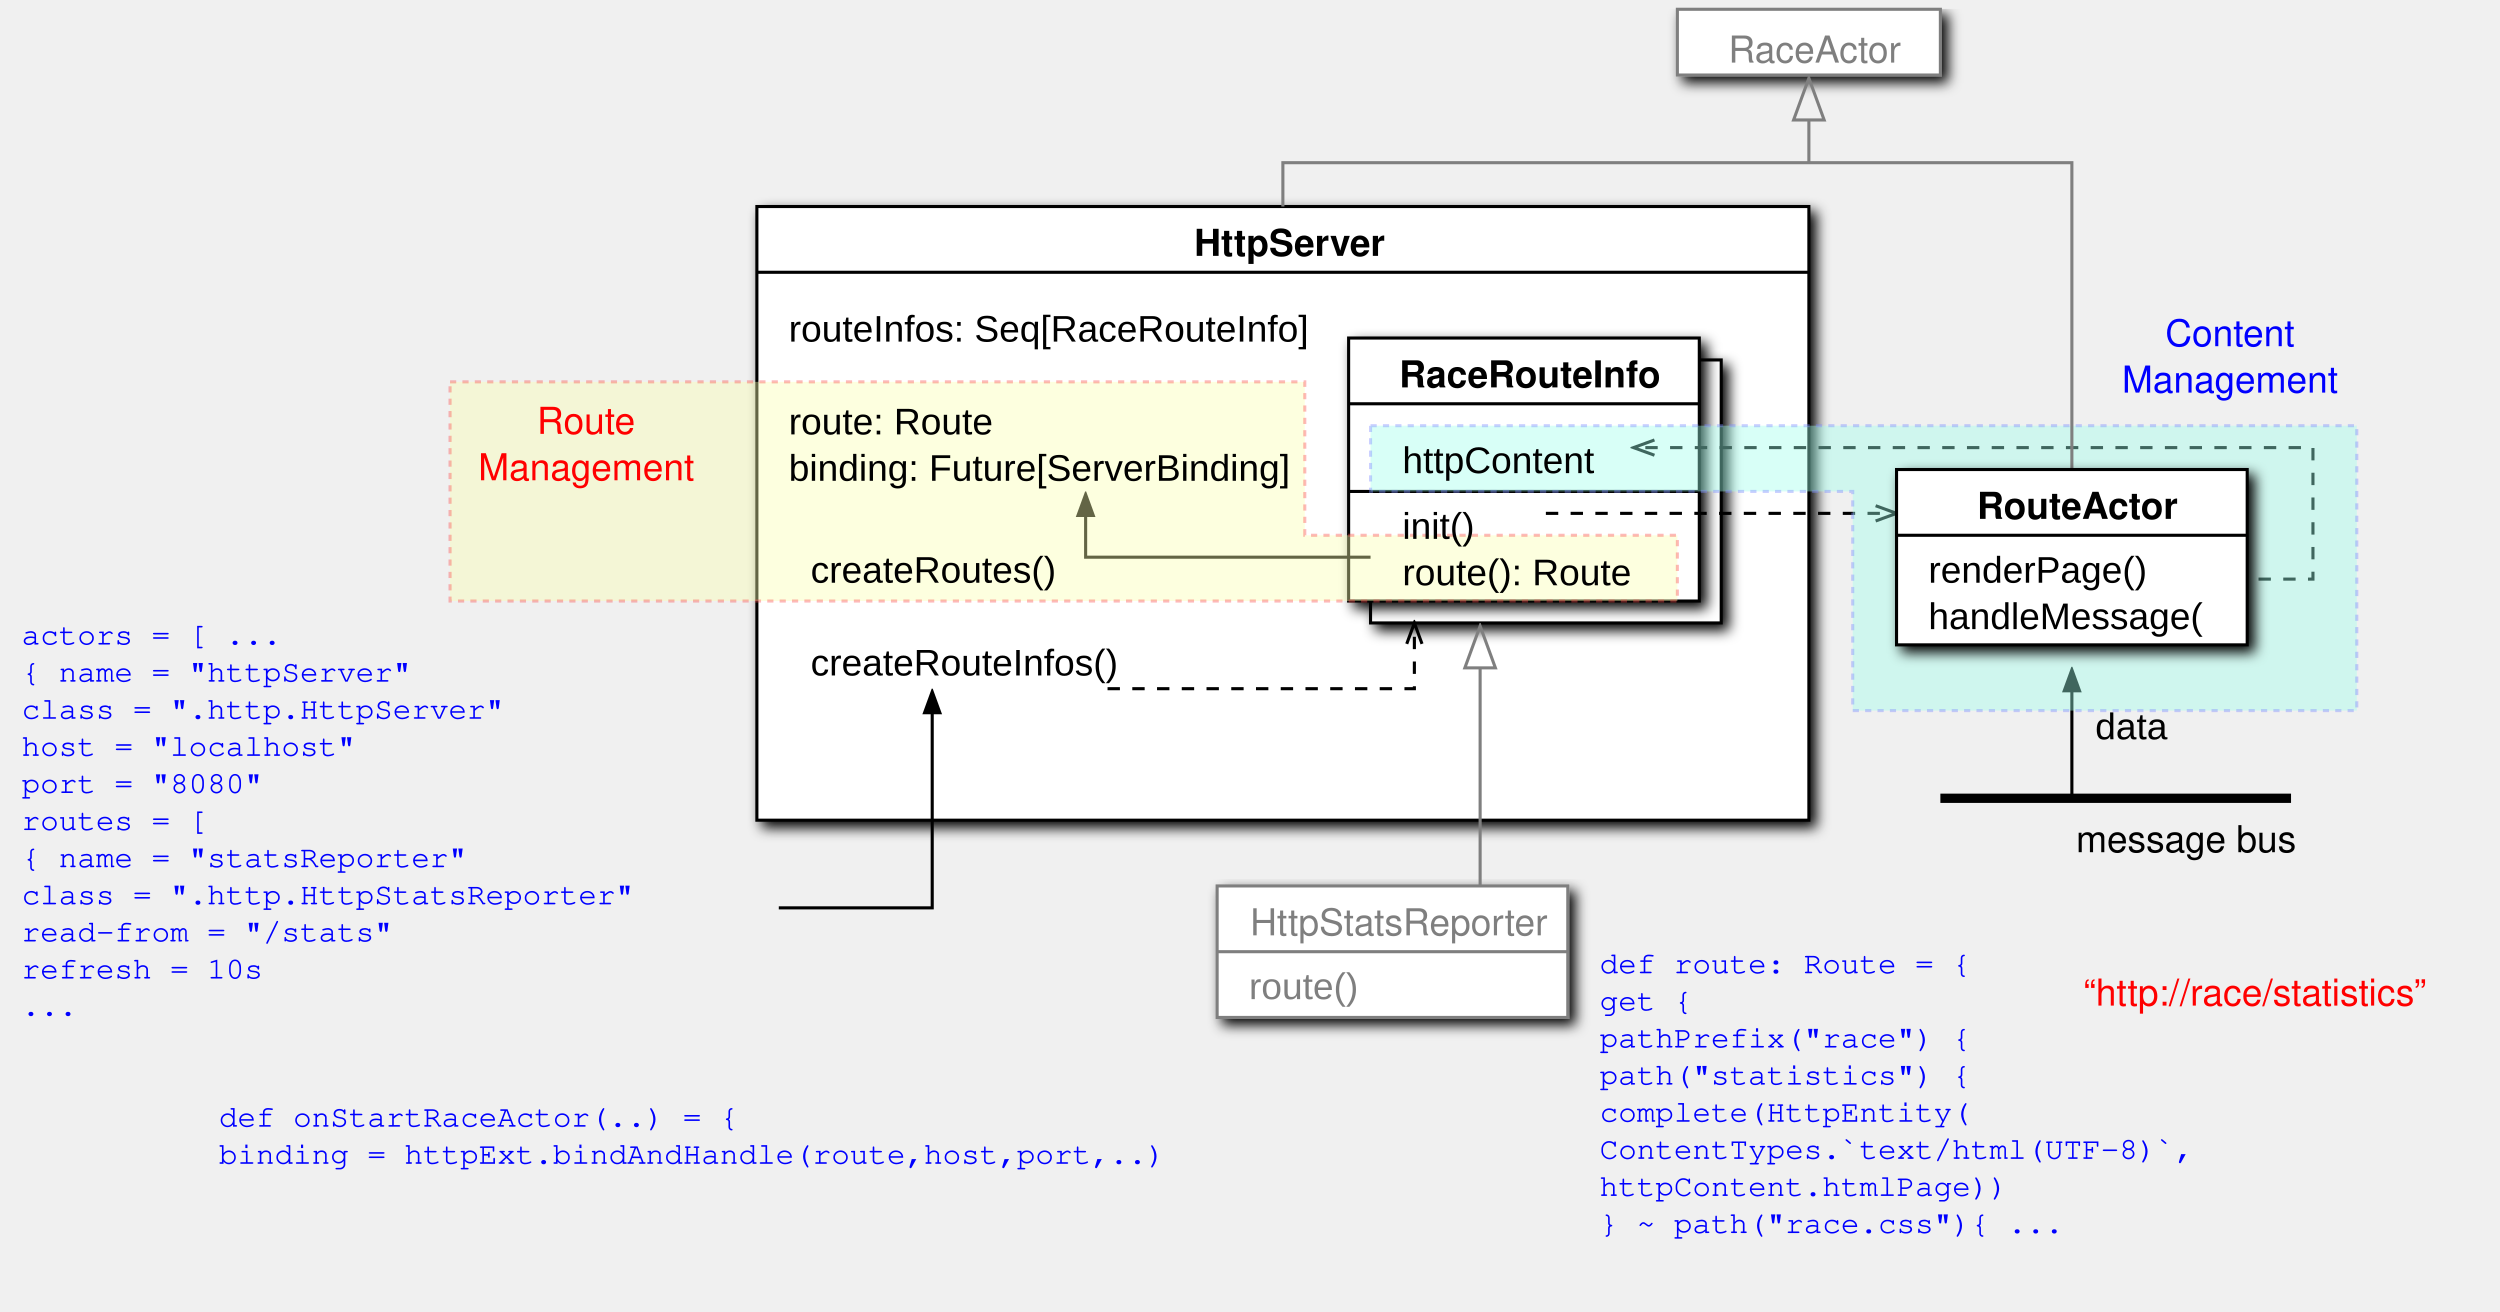
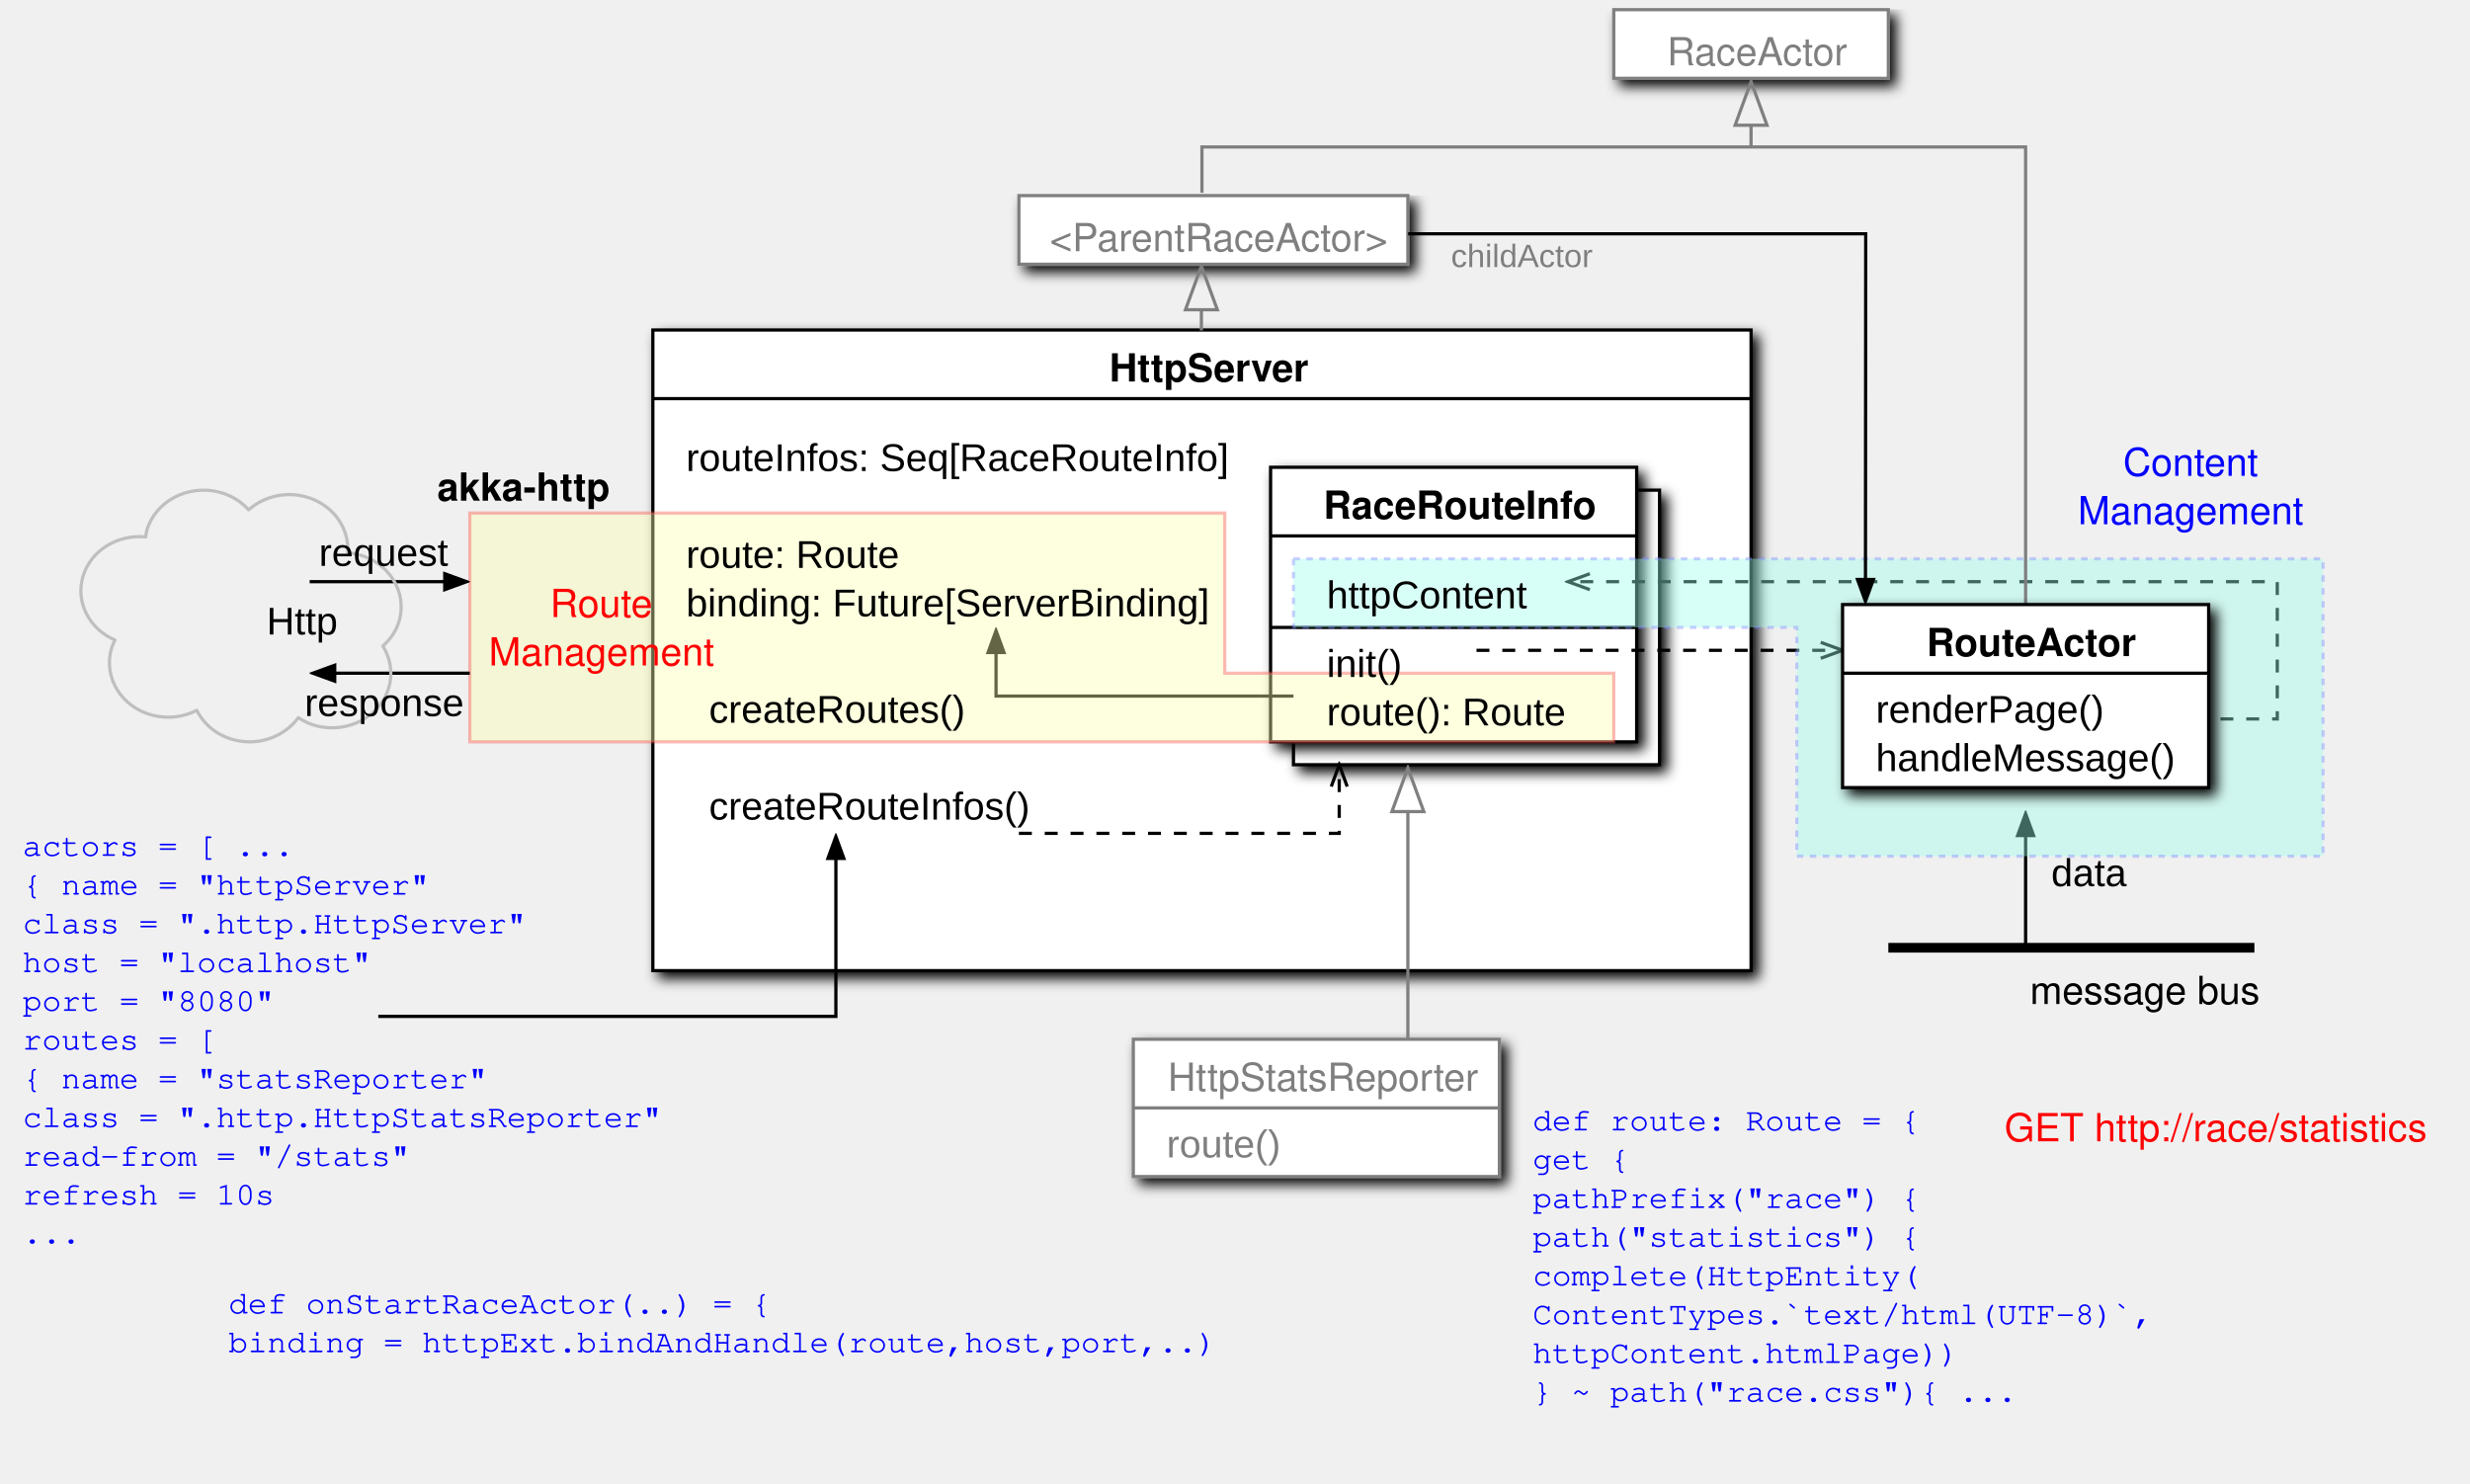
- <svg xmlns="http://www.w3.org/2000/svg" width="100%" height="100%" version="1.1" viewBox="442.669 259.205 808.362 424.11">
+ <svg xmlns="http://www.w3.org/2000/svg" width="100%" height="100%" version="1.1" viewBox="485.189 223.772 765.055 459.543">
  <defs>
    <filter id="shadow1" width="150%" height="150%">
      <feGaussianBlur in="SourceAlpha" result="blur" stdDeviation="2" />
      <feOffset dx="2" dy="2" in="blur" result="offsetBlur" />
      <feMerge>
        <feMergeNode in="offsetBlur" />
        <feMergeNode in="SourceGraphic" />
      </feMerge>
    </filter>
  </defs>
  <marker id="marker1" markerUnits="strokeWidth" orient="auto" refX="-0.522" refY="0" markerWidth="8.763" markerHeight="6.938" viewBox="-7.763 -3.469 8.763 6.938">
    <path d="M-6.763 -2.469 L0 0 L-6.763 2.469" fill="none" stroke="#000000" stroke-opacity="1" />
  </marker>
  <marker id="marker2" markerUnits="strokeWidth" orient="auto" refX="-6.304" refY="0" markerWidth="8.763" markerHeight="6.938" viewBox="-7.763 -3.469 8.763 6.938">
    <path d="M-6.763 -2.469 L0 0 L-6.763 2.469 Z " fill="#000000" fill-opacity="1" stroke="#000000" stroke-opacity="1" />
  </marker>
  <marker id="marker3" markerUnits="strokeWidth" orient="auto" refX="-0.522" refY="0" markerWidth="8.763" markerHeight="6.938" viewBox="-7.763 -3.469 8.763 6.938">
    <path d="M-6.763 -2.469 L0 0 L-6.763 2.469" fill="none" stroke="#000000" stroke-opacity="1" />
  </marker>
  <marker id="marker4" markerUnits="strokeWidth" orient="auto" refX="-0.522" refY="0" markerWidth="8.763" markerHeight="6.938" viewBox="-7.763 -3.469 8.763 6.938">
    <path d="M-6.763 -2.469 L0 0 L-6.763 2.469" fill="none" stroke="#000000" stroke-opacity="1" />
  </marker>
  <marker id="marker5" markerUnits="strokeWidth" orient="auto" refX="-6.304" refY="0" markerWidth="8.763" markerHeight="6.938" viewBox="-7.763 -3.469 8.763 6.938">
    <path d="M-6.763 -2.469 L0 0 L-6.763 2.469 Z " fill="#000000" fill-opacity="1" stroke="#000000" stroke-opacity="1" />
  </marker>
  <marker id="marker6" markerUnits="strokeWidth" orient="auto" refX="-6.304" refY="0" markerWidth="8.763" markerHeight="6.938" viewBox="-7.763 -3.469 8.763 6.938">
    <path d="M-6.763 -2.469 L0 0 L-6.763 2.469 Z " fill="#000000" fill-opacity="1" stroke="#000000" stroke-opacity="1" />
  </marker>
  <marker id="marker7" markerUnits="strokeWidth" orient="auto" refX="-13.607" refY="0" markerWidth="15.527" markerHeight="11.875" viewBox="-14.527 -5.938 15.527 11.875">
    <path d="M-13.527 -4.938 L0 0 L-13.527 4.938 Z " fill="none" stroke="#7F7F7F" stroke-opacity="1" />
  </marker>
  <marker id="marker8" markerUnits="strokeWidth" orient="auto" refX="-13.607" refY="0" markerWidth="15.527" markerHeight="11.875" viewBox="-14.527 -5.938 15.527 11.875">
    <path d="M-13.527 -4.938 L0 0 L-13.527 4.938 Z " fill="none" stroke="#7F7F7F" stroke-opacity="1" />
  </marker>
+   <marker id="marker9" markerUnits="strokeWidth" orient="auto" refX="-13.607" refY="0" markerWidth="15.527" markerHeight="11.875" viewBox="-14.527 -5.938 15.527 11.875">
+     <path d="M-13.527 -4.938 L0 0 L-13.527 4.938 Z " fill="none" stroke="#7F7F7F" stroke-opacity="1" />
+   </marker>
+   <marker id="marker10" markerUnits="strokeWidth" orient="auto" refX="-6.304" refY="0" markerWidth="8.763" markerHeight="6.938" viewBox="-7.763 -3.469 8.763 6.938">
+     <path d="M-6.763 -2.469 L0 0 L-6.763 2.469 Z " fill="#000000" fill-opacity="1" stroke="#000000" stroke-opacity="1" />
+   </marker>
+   <marker id="marker11" markerUnits="strokeWidth" orient="auto" refX="6.304" refY="0" markerWidth="8.763" markerHeight="6.938" viewBox="-1 -3.469 8.763 6.938">
+     <path d="M6.763 2.469 L0 0 L6.763 -2.469 Z " fill="#000000" fill-opacity="1" stroke="#000000" stroke-opacity="1" />
+   </marker>
+   <marker id="marker12" markerUnits="strokeWidth" orient="auto" refX="-6.304" refY="0" markerWidth="8.763" markerHeight="6.938" viewBox="-7.763 -3.469 8.763 6.938">
+     <path d="M-6.763 -2.469 L0 0 L-6.763 2.469 Z " fill="#000000" fill-opacity="1" stroke="#000000" stroke-opacity="1" />
+   </marker>
  <g id="layer1">
    <rect x="687.402" y="325.984" width="340.158" height="198.425" opacity="1" stroke="#000000" stroke-opacity="1" stroke-width="1" stroke-linecap="butt" stroke-linejoin="miter" stroke-dasharray="none" fill="#FFFFFF" fill-opacity="1" filter="url(#shadow1)" />
    <text x="828.804" y="341.944" font-size="12" fill="#000000" fill-opacity="1" font-family="Helvetica" font-weight="bold" font-style="normal">HttpServer</text>
-     <text x="449.669" y="467.611" font-size="10" fill="#0000FF" fill-opacity="1" font-family="Courier" font-weight="normal" font-style="normal">actors = [ ...
+     <text x="492.189" y="488.87" font-size="10" fill="#0000FF" fill-opacity="1" font-family="Courier" font-weight="normal" font-style="normal">actors = [ ...
</text>
-     <text x="449.669" y="479.611" font-size="10" fill="#0000FF" fill-opacity="1" font-family="Courier" font-weight="normal" font-style="normal">  { name = "httpServer"
+     <text x="492.189" y="500.87" font-size="10" fill="#0000FF" fill-opacity="1" font-family="Courier" font-weight="normal" font-style="normal">  { name = "httpServer"
</text>
-     <text x="449.669" y="491.611" font-size="10" fill="#0000FF" fill-opacity="1" font-family="Courier" font-weight="normal" font-style="normal">    class = ".http.HttpServer"
+     <text x="492.189" y="512.87" font-size="10" fill="#0000FF" fill-opacity="1" font-family="Courier" font-weight="normal" font-style="normal">    class = ".http.HttpServer"
</text>
-     <text x="449.669" y="503.611" font-size="10" fill="#0000FF" fill-opacity="1" font-family="Courier" font-weight="normal" font-style="normal">    host = "localhost"
+     <text x="492.189" y="524.87" font-size="10" fill="#0000FF" fill-opacity="1" font-family="Courier" font-weight="normal" font-style="normal">    host = "localhost"
</text>
-     <text x="449.669" y="515.611" font-size="10" fill="#0000FF" fill-opacity="1" font-family="Courier" font-weight="normal" font-style="normal">    port = "8080"
+     <text x="492.189" y="536.87" font-size="10" fill="#0000FF" fill-opacity="1" font-family="Courier" font-weight="normal" font-style="normal">    port = "8080"
</text>
-     <text x="449.669" y="527.611" font-size="10" fill="#0000FF" fill-opacity="1" font-family="Courier" font-weight="normal" font-style="normal">    routes = [
+     <text x="492.189" y="548.87" font-size="10" fill="#0000FF" fill-opacity="1" font-family="Courier" font-weight="normal" font-style="normal">    routes = [
</text>
-     <text x="449.669" y="539.611" font-size="10" fill="#0000FF" fill-opacity="1" font-family="Courier" font-weight="normal" font-style="normal">      { name = "statsReporter"
+     <text x="492.189" y="560.87" font-size="10" fill="#0000FF" fill-opacity="1" font-family="Courier" font-weight="normal" font-style="normal">      { name = "statsReporter"
</text>
-     <text x="449.669" y="551.611" font-size="10" fill="#0000FF" fill-opacity="1" font-family="Courier" font-weight="normal" font-style="normal">        class = ".http.HttpStatsReporter"
+     <text x="492.189" y="572.87" font-size="10" fill="#0000FF" fill-opacity="1" font-family="Courier" font-weight="normal" font-style="normal">        class = ".http.HttpStatsReporter"
</text>
-     <text x="449.669" y="563.611" font-size="10" fill="#0000FF" fill-opacity="1" font-family="Courier" font-weight="normal" font-style="normal">        read-from = "/stats"
+     <text x="492.189" y="584.87" font-size="10" fill="#0000FF" fill-opacity="1" font-family="Courier" font-weight="normal" font-style="normal">        read-from = "/stats"
</text>
-     <text x="449.669" y="575.611" font-size="10" fill="#0000FF" fill-opacity="1" font-family="Courier" font-weight="normal" font-style="normal">        refresh = 10s
+     <text x="492.189" y="596.87" font-size="10" fill="#0000FF" fill-opacity="1" font-family="Courier" font-weight="normal" font-style="normal">        refresh = 10s
</text>
-     <text x="449.669" y="587.611" font-size="10" fill="#0000FF" fill-opacity="1" font-family="Courier" font-weight="normal" font-style="normal">     ...
+     <text x="492.189" y="608.87" font-size="10" fill="#0000FF" fill-opacity="1" font-family="Courier" font-weight="normal" font-style="normal">     ...
</text>
    <text x="959.906" y="573.91" font-size="10" fill="#0000FF" fill-opacity="1" font-family="Courier" font-weight="normal" font-style="normal">def route: Route = {
</text>
    <text x="959.906" y="585.91" font-size="10" fill="#0000FF" fill-opacity="1" font-family="Courier" font-weight="normal" font-style="normal">    get {
</text>
    <text x="959.906" y="597.91" font-size="10" fill="#0000FF" fill-opacity="1" font-family="Courier" font-weight="normal" font-style="normal">      pathPrefix("race") {
</text>
    <text x="959.906" y="609.91" font-size="10" fill="#0000FF" fill-opacity="1" font-family="Courier" font-weight="normal" font-style="normal">        path("statistics") {
</text>
    <text x="959.906" y="621.91" font-size="10" fill="#0000FF" fill-opacity="1" font-family="Courier" font-weight="normal" font-style="normal">          complete(HttpEntity(
</text>
    <text x="959.906" y="633.91" font-size="10" fill="#0000FF" fill-opacity="1" font-family="Courier" font-weight="normal" font-style="normal">              ContentTypes.`text/html(UTF-8)`,
</text>
    <text x="959.906" y="645.91" font-size="10" fill="#0000FF" fill-opacity="1" font-family="Courier" font-weight="normal" font-style="normal">              httpContent.htmlPage))
</text>
    <text x="959.906" y="657.91" font-size="10" fill="#0000FF" fill-opacity="1" font-family="Courier" font-weight="normal" font-style="normal">        } ~ path("race.css"){ ...
</text>
    <line x1="1055.906" y1="432.284" x2="1169.292" y2="432.284" opacity="1" stroke="#000000" stroke-opacity="1" stroke-width="1" stroke-linecap="butt" stroke-linejoin="miter" stroke-dasharray="none" />
    <rect x="885.827" y="375.591" width="113.386" height="85.039" opacity="1" stroke="#000000" stroke-opacity="1" stroke-width="1" stroke-linecap="butt" stroke-linejoin="miter" stroke-dasharray="none" fill="#FFFFFF" fill-opacity="1" filter="url(#shadow1)" />
    <text x="902.183" y="391.55" font-size="12" fill="#000000" fill-opacity="1" font-family="Helvetica" font-weight="bold" font-style="normal">RaceRouteInfo</text>
    <rect x="878.74" y="368.504" width="113.386" height="85.039" opacity="1" stroke="#000000" stroke-opacity="1" stroke-width="1" stroke-linecap="butt" stroke-linejoin="miter" stroke-dasharray="none" fill="#FFFFFF" fill-opacity="1" filter="url(#shadow1)" />
    <text x="895.096" y="384.464" font-size="12" fill="#000000" fill-opacity="1" font-family="Helvetica" font-weight="bold" font-style="normal">RaceRouteInfo</text>
    <line x1="878.74" y1="389.764" x2="992.126" y2="389.764" opacity="1" stroke="#000000" stroke-opacity="1" stroke-width="1" stroke-linecap="butt" stroke-linejoin="miter" stroke-dasharray="none" />
    <line x1="878.74" y1="418.11" x2="992.126" y2="418.11" opacity="1" stroke="#000000" stroke-opacity="1" stroke-width="1" stroke-linecap="butt" stroke-linejoin="miter" stroke-dasharray="none" />
    <line x1="942.52" y1="425.197" x2="1055.384" y2="425.197" marker-end="url(#marker1)" opacity="1" stroke="#000000" stroke-opacity="1" stroke-width="1" stroke-linecap="butt" stroke-linejoin="miter" stroke-dasharray="4,4" />
    <line x1="1112.599" y1="517.323" x2="1112.599" y2="482.107" marker-end="url(#marker2)" opacity="1" stroke="#000000" stroke-opacity="1" stroke-width="1" stroke-linecap="butt" stroke-linejoin="miter" stroke-dasharray="none" />
    <path d="M1140.945 446.457 L1190.551 446.457 L1190.551 403.937 L971.388 403.937" marker-end="url(#marker3)" opacity="1" stroke="#000000" stroke-opacity="1" stroke-width="1" stroke-linecap="butt" stroke-linejoin="miter" stroke-dasharray="4,4" fill-opacity="0" />
    <text x="1113.951" y="534.75" font-size="12" fill="#000000" fill-opacity="1" font-family="Helvetica" font-weight="normal" font-style="normal">message bus</text>
-     <text x="1120.143" y="498.25" font-size="12" fill="#000000" fill-opacity="1" font-family="Arial" font-weight="normal" font-style="normal">data</text>
+     <text x="1120.536" y="498.25" font-size="12" fill="#000000" fill-opacity="1" font-family="Arial" font-weight="normal" font-style="normal">data</text>
    <line x1="687.402" y1="347.244" x2="1027.559" y2="347.244" opacity="1" stroke="#000000" stroke-opacity="1" stroke-width="1" stroke-linecap="butt" stroke-linejoin="miter" stroke-dasharray="none" />
    <path d="M800.788 481.89 L900 481.89 L900 461.152" marker-end="url(#marker4)" opacity="1" stroke="#000000" stroke-opacity="1" stroke-width="1" stroke-linecap="butt" stroke-linejoin="miter" stroke-dasharray="4,4" fill-opacity="0" />
    <path d="M885.827 439.37 L793.701 439.37 L793.701 425.414" marker-end="url(#marker5)" opacity="1" stroke="#000000" stroke-opacity="1" stroke-width="1" stroke-linecap="butt" stroke-linejoin="miter" stroke-dasharray="none" fill-opacity="0" />
    <path d="M885.827 396.85 L1204.725 396.85 L1204.725 488.976 L1041.732 488.976 L1041.732 418.11 L885.827 418.11 Z " opacity="1" stroke="#7C88FE" stroke-opacity="0.397" stroke-width="1" stroke-linecap="butt" stroke-linejoin="miter" stroke-dasharray="2,2" fill="#9EFFEB" fill-opacity="0.4" />
-     <path d="M588.189 382.677 L864.567 382.677 L864.567 432.284 L985.039 432.284 L985.039 453.543 L588.189 453.543 Z " opacity="1" stroke="#FB4F50" stroke-opacity="0.396" stroke-width="1" stroke-linecap="butt" stroke-linejoin="miter" stroke-dasharray="2,2" fill="#F9FEAF" fill-opacity="0.397" />
-     <text x="513.449" y="623.516" font-size="10" fill="#0000FF" fill-opacity="1" font-family="Courier" font-weight="normal" font-style="normal">def onStartRaceActor(..) = {
+     <path d="M630.709 382.677 L864.567 382.677 L864.567 432.284 L985.039 432.284 L985.039 453.543 L630.709 453.543 Z " opacity="1" stroke="#FB4F50" stroke-opacity="0.396" stroke-width="1" stroke-linecap="butt" stroke-linejoin="miter" stroke-dasharray="none" fill="#F9FEAF" fill-opacity="0.397" />
+     <text x="555.968" y="630.603" font-size="10" fill="#0000FF" fill-opacity="1" font-family="Courier" font-weight="normal" font-style="normal">def onStartRaceActor(..) = {
</text>
-     <text x="513.449" y="635.516" font-size="10" fill="#0000FF" fill-opacity="1" font-family="Courier" font-weight="normal" font-style="normal">    binding = httpExt.bindAndHandle(route,host,port,..)</text>
-     <path d="M694.488 552.756 L744.095 552.756 L744.095 489.193" marker-end="url(#marker6)" opacity="1" stroke="#000000" stroke-opacity="1" stroke-width="1" stroke-linecap="butt" stroke-linejoin="miter" stroke-dasharray="none" fill-opacity="0" />
-     <text x="1116.338" y="584.356" font-size="12" fill="#FF0000" fill-opacity="1" font-family="Helvetica" font-weight="normal" font-style="normal">“http://race/statistics”</text>
-     <rect x="985.039" y="262.205" width="85.039" height="21.26" opacity="1" stroke="#7F7F7F" stroke-opacity="1" stroke-width="1" stroke-linecap="butt" stroke-linejoin="miter" stroke-dasharray="none" fill="#FFFFFF" fill-opacity="1" filter="url(#shadow1)" />
-     <text x="1001.548" y="279.435" font-size="12" fill="#7F7F7F" fill-opacity="1" font-family="Helvetica" font-weight="normal" font-style="normal">RaceActor</text>
-     <line x1="1027.559" y1="311.811" x2="1027.559" y2="298.072" marker-end="url(#marker7)" opacity="1" stroke="#7F7F7F" stroke-opacity="1" stroke-width="1" stroke-linecap="butt" stroke-linejoin="miter" stroke-dasharray="none" />
-     <path d="M857.48 325.984 L857.48 311.811 L1112.599 311.811 L1112.599 418.11" opacity="1" stroke="#7F7F7F" stroke-opacity="1" stroke-width="1" stroke-linecap="butt" stroke-linejoin="miter" stroke-dasharray="none" fill-opacity="0" />
+     <text x="555.968" y="642.603" font-size="10" fill="#0000FF" fill-opacity="1" font-family="Courier" font-weight="normal" font-style="normal">    binding = httpExt.bindAndHandle(route,host,port,..)</text>
+     <path d="M602.362 538.583 L744.095 538.583 L744.095 489.193" marker-end="url(#marker6)" opacity="1" stroke="#000000" stroke-opacity="1" stroke-width="1" stroke-linecap="butt" stroke-linejoin="miter" stroke-dasharray="none" fill-opacity="0" />
+     <text x="1106.044" y="577.269" font-size="12" fill="#FF0000" fill-opacity="1" font-family="Helvetica" font-weight="normal" font-style="normal">GET http://race/statistics</text>
+     <rect x="985.039" y="226.772" width="85.039" height="21.26" opacity="1" stroke="#7F7F7F" stroke-opacity="1" stroke-width="1" stroke-linecap="butt" stroke-linejoin="miter" stroke-dasharray="none" fill="#FFFFFF" fill-opacity="1" filter="url(#shadow1)" />
+     <text x="1001.548" y="244.002" font-size="12" fill="#7F7F7F" fill-opacity="1" font-family="Helvetica" font-weight="normal" font-style="normal">RaceActor</text>
+     <line x1="1027.559" y1="269.291" x2="1027.559" y2="262.639" marker-end="url(#marker7)" opacity="1" stroke="#7F7F7F" stroke-opacity="1" stroke-width="1" stroke-linecap="butt" stroke-linejoin="miter" stroke-dasharray="none" />
+     <path d="M857.48 283.465 L857.48 269.291 L1112.599 269.291 L1112.599 411.024" opacity="1" stroke="#7F7F7F" stroke-opacity="1" stroke-width="1" stroke-linecap="butt" stroke-linejoin="miter" stroke-dasharray="none" fill-opacity="0" />
    <text x="697.701" y="369.668" font-size="12" fill="#000000" fill-opacity="1" font-family="Arial" font-weight="normal" font-style="normal">routeInfos: Seq[RaceRouteInfo]
</text>
    <text x="697.701" y="384.668" font-size="12" fill="#000000" fill-opacity="1" font-family="Arial" font-weight="normal" font-style="normal">
</text>
    <text x="697.701" y="399.668" font-size="12" fill="#000000" fill-opacity="1" font-family="Arial" font-weight="normal" font-style="normal">route: Route
</text>
    <text x="697.701" y="414.668" font-size="12" fill="#000000" fill-opacity="1" font-family="Arial" font-weight="normal" font-style="normal">binding: Future[ServerBinding]</text>
    <text x="896.126" y="433.448" font-size="12" fill="#000000" fill-opacity="1" font-family="Arial" font-weight="normal" font-style="normal">init()
</text>
    <text x="896.126" y="448.448" font-size="12" fill="#000000" fill-opacity="1" font-family="Arial" font-weight="normal" font-style="normal">route(): Route</text>
    <text x="704.787" y="447.621" font-size="12" fill="#000000" fill-opacity="1" font-family="Arial" font-weight="normal" font-style="normal">createRoutes()
</text>
    <text x="704.787" y="462.621" font-size="12" fill="#000000" fill-opacity="1" font-family="Arial" font-weight="normal" font-style="normal">
</text>
    <text x="704.787" y="477.621" font-size="12" fill="#000000" fill-opacity="1" font-family="Arial" font-weight="normal" font-style="normal">createRouteInfos()</text>
-     <text x="616.304" y="399.494" font-size="12" fill="#FF0000" fill-opacity="1" font-family="Helvetica" font-weight="normal" font-style="normal">Route
+     <text x="655.572" y="414.893" font-size="12" fill="#FF0000" fill-opacity="1" font-family="Helvetica" font-weight="normal" font-style="normal">Route
</text>
-     <text x="597.293" y="414.494" font-size="12" fill="#FF0000" fill-opacity="1" font-family="Helvetica" font-weight="normal" font-style="normal">Management</text>
+     <text x="636.562" y="429.893" font-size="12" fill="#FF0000" fill-opacity="1" font-family="Helvetica" font-weight="normal" font-style="normal">Management</text>
    <rect x="1055.906" y="411.024" width="113.386" height="56.693" opacity="1" stroke="#000000" stroke-opacity="1" stroke-width="1" stroke-linecap="butt" stroke-linejoin="miter" stroke-dasharray="none" fill="#FFFFFF" fill-opacity="1" filter="url(#shadow1)" />
    <text x="1081.933" y="426.983" font-size="12" fill="#000000" fill-opacity="1" font-family="Helvetica" font-weight="bold" font-style="normal">RouteActor</text>
    <text x="1066.205" y="447.621" font-size="12" fill="#000000" fill-opacity="1" font-family="Arial" font-weight="normal" font-style="normal">renderPage()
</text>
-     <text x="1066.205" y="462.621" font-size="12" fill="#000000" fill-opacity="1" font-family="Arial" font-weight="normal" font-style="normal">handleMessage(</text>
+     <text x="1066.205" y="462.621" font-size="12" fill="#000000" fill-opacity="1" font-family="Arial" font-weight="normal" font-style="normal">handleMessage()</text>
    <text x="1142.796" y="371.147" font-size="12" fill="#0000FF" fill-opacity="1" font-family="Helvetica" font-weight="normal" font-style="normal">Content
</text>
    <text x="1128.79" y="386.147" font-size="12" fill="#0000FF" fill-opacity="1" font-family="Helvetica" font-weight="normal" font-style="normal">Management</text>
    <text x="896.126" y="412.188" font-size="12" fill="#000000" fill-opacity="1" font-family="Arial" font-weight="normal" font-style="normal">httpContent</text>
    <line x1="1055.906" y1="432.284" x2="1169.292" y2="432.284" opacity="1" stroke="#000000" stroke-opacity="1" stroke-width="1" stroke-linecap="butt" stroke-linejoin="miter" stroke-dasharray="none" />
    <rect x="836.221" y="545.669" width="113.386" height="42.52" opacity="1" stroke="#7F7F7F" stroke-opacity="1" stroke-width="1" stroke-linecap="butt" stroke-linejoin="miter" stroke-dasharray="none" fill="#FFFFFF" fill-opacity="1" filter="url(#shadow1)" />
    <text x="846.893" y="561.629" font-size="12" fill="#7F7F7F" fill-opacity="1" font-family="Helvetica" font-weight="normal" font-style="normal">HttpStatsReporter</text>
    <line x1="921.26" y1="545.669" x2="921.26" y2="475.237" marker-end="url(#marker8)" opacity="1" stroke="#7F7F7F" stroke-opacity="1" stroke-width="1" stroke-linecap="butt" stroke-linejoin="miter" stroke-dasharray="none" />
    <line x1="836.221" y1="566.929" x2="949.606" y2="566.929" opacity="1" stroke="#7F7F7F" stroke-opacity="1" stroke-width="1" stroke-linecap="butt" stroke-linejoin="miter" stroke-dasharray="none" />
    <text x="846.52" y="582.267" font-size="12" fill="#7F7F7F" fill-opacity="1" font-family="Arial" font-weight="normal" font-style="normal">route()</text>
    <line x1="1070.079" y1="517.323" x2="1183.465" y2="517.323" opacity="1" stroke="#000000" stroke-opacity="1" stroke-width="3" stroke-linecap="butt" stroke-linejoin="miter" stroke-dasharray="none" />
+     <rect x="800.788" y="284.356" width="120.472" height="21.26" opacity="1" stroke="#7F7F7F" stroke-opacity="1" stroke-width="1" stroke-linecap="butt" stroke-linejoin="miter" stroke-dasharray="none" fill="#FFFFFF" fill-opacity="1" filter="url(#shadow1)" />
+     <text x="810.327" y="301.585" font-size="12" fill="#7F7F7F" fill-opacity="1" font-family="Helvetica" font-weight="normal" font-style="normal">&lt;ParentRaceActor&gt;</text>
+     <line x1="857.307" y1="326.124" x2="857.307" y2="319.796" marker-end="url(#marker9)" opacity="1" stroke="#7F7F7F" stroke-opacity="1" stroke-width="1" stroke-linecap="butt" stroke-linejoin="miter" stroke-dasharray="none" />
+     <text x="620.604" y="378.844" font-size="12" fill="#000000" fill-opacity="1" font-family="Helvetica" font-weight="bold" font-style="normal">akka-http</text>
+     <line x1="581.102" y1="403.937" x2="623.405" y2="403.937" marker-end="url(#marker10)" opacity="1" stroke="#000000" stroke-opacity="1" stroke-width="1" stroke-linecap="butt" stroke-linejoin="miter" stroke-dasharray="none" />
+     <line x1="588.406" y1="432.284" x2="630.709" y2="432.284" marker-start="url(#marker11)" opacity="1" stroke="#000000" stroke-opacity="1" stroke-width="1" stroke-linecap="butt" stroke-linejoin="miter" stroke-dasharray="none" />
+     <g>
+       <g>
+         <path d="M579.443 377.53 C573.081 375.952 566.643 377.758 562.198 381.681 C559.876 379.097 556.732 377.103 552.96 376.168 C543.254 373.76 533.254 379.104 530.654 388.089 C530.462 388.749 530.412 389.413 530.31 390.073 C521.568 389.232 513.205 394.297 510.858 402.403 C508.533 410.435 512.921 418.648 520.807 422.025 C520.378 422.885 519.978 423.772 519.704 424.717 C517.104 433.702 522.883 442.938 532.589 445.345 C537.343 446.524 542.148 445.832 546.136 443.776 C548.334 448.129 552.432 451.632 557.835 452.972 C565.543 454.884 573.365 451.855 577.588 446.051 C579.298 447.171 581.2 448.099 583.341 448.63 C593.048 451.037 603.026 445.688 605.627 436.704 C606.934 432.186 606.125 427.614 603.764 423.867 C606.101 421.805 607.929 419.192 608.826 416.097 C611.427 407.112 605.648 397.877 595.941 395.469 C594.919 395.216 593.896 395.073 592.877 394.986 C593.481 387.097 588.003 379.653 579.443 377.53 Z " opacity="1" stroke="#BFBFBF" stroke-opacity="1" stroke-width="1" stroke-linecap="butt" stroke-linejoin="round" stroke-dasharray="none" fill-opacity="0" />
+       </g>
+     </g>
+     <text x="567.768" y="420.298" font-size="12" fill="#000000" fill-opacity="1" font-family="Arial" font-weight="normal" font-style="normal">Http</text>
+     <text x="583.964" y="399.038" font-size="12" fill="#000000" fill-opacity="1" font-family="Arial" font-weight="normal" font-style="normal">request</text>
+     <text x="579.525" y="445.564" font-size="12" fill="#000000" fill-opacity="1" font-family="Arial" font-weight="normal" font-style="normal">response</text>
+     <path d="M921.341 296.18 L1063.074 296.18 L1062.997 403.72" marker-end="url(#marker12)" opacity="1" stroke="#000000" stroke-opacity="1" stroke-width="1" stroke-linecap="butt" stroke-linejoin="miter" stroke-dasharray="none" fill-opacity="0" />
+     <text x="934.613" y="306.489" font-size="10" fill="#7F7F7F" fill-opacity="1" font-family="Arial" font-weight="normal" font-style="normal">childActor</text>
  </g>
</svg>
